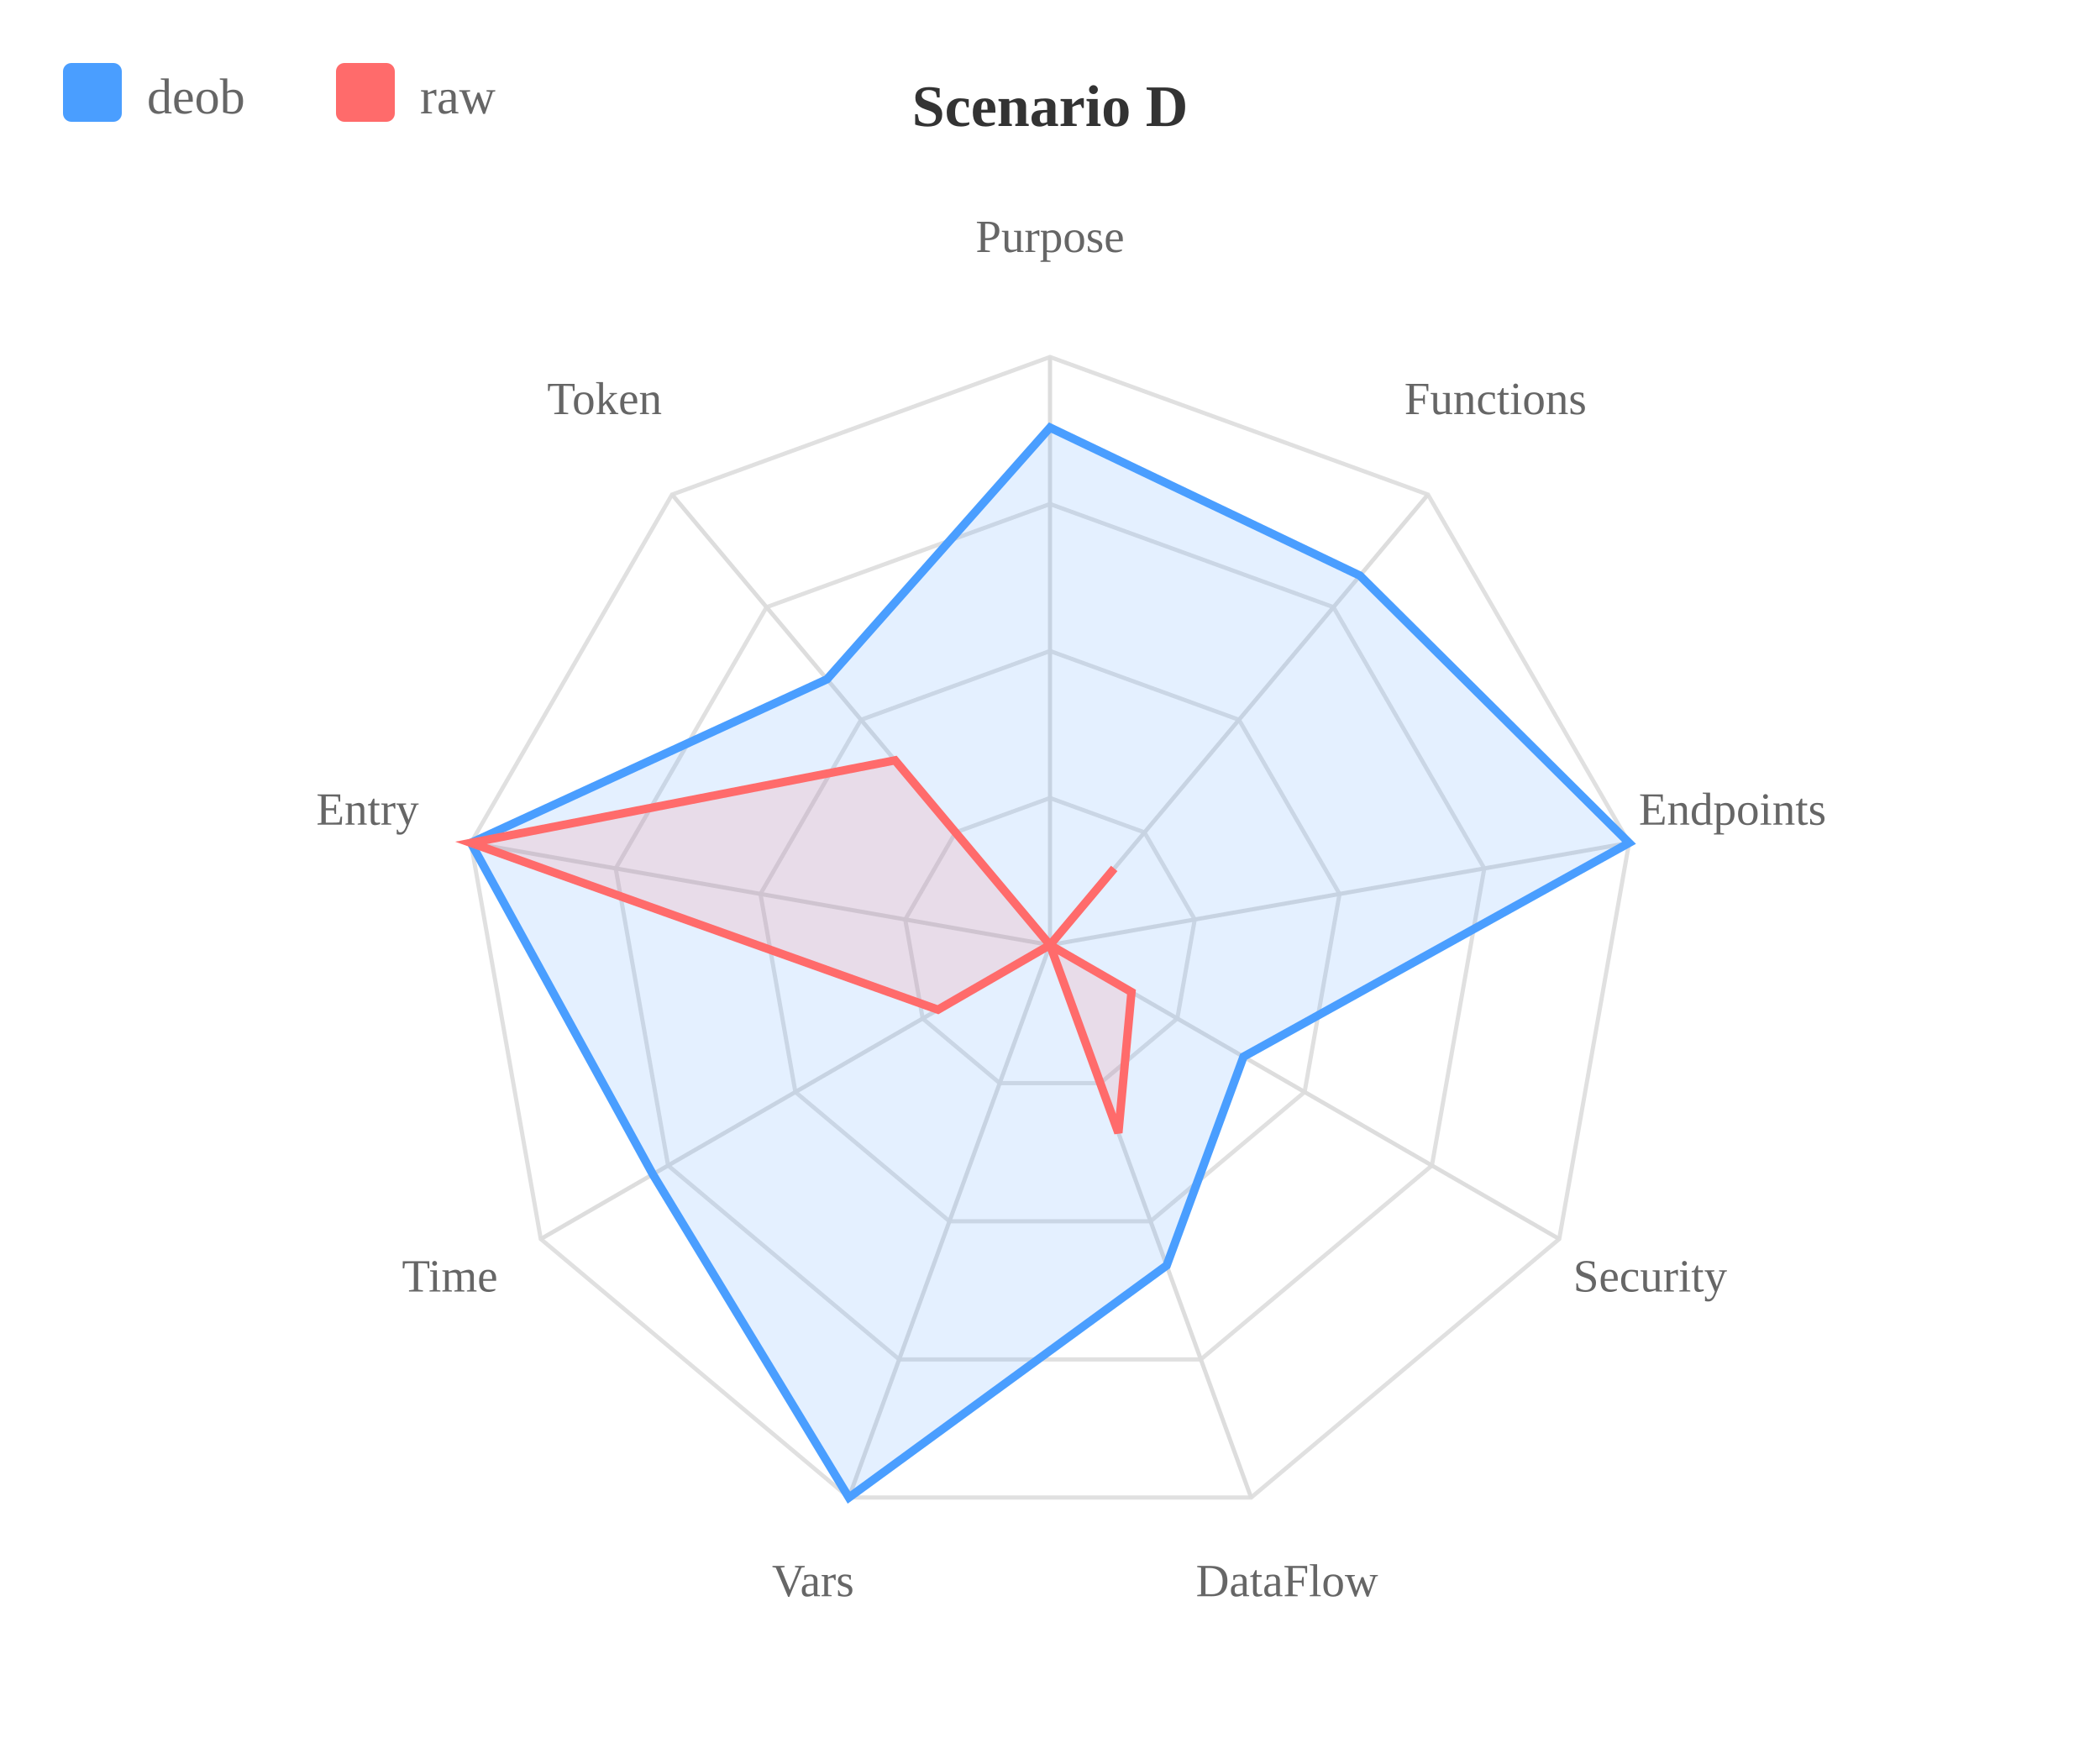
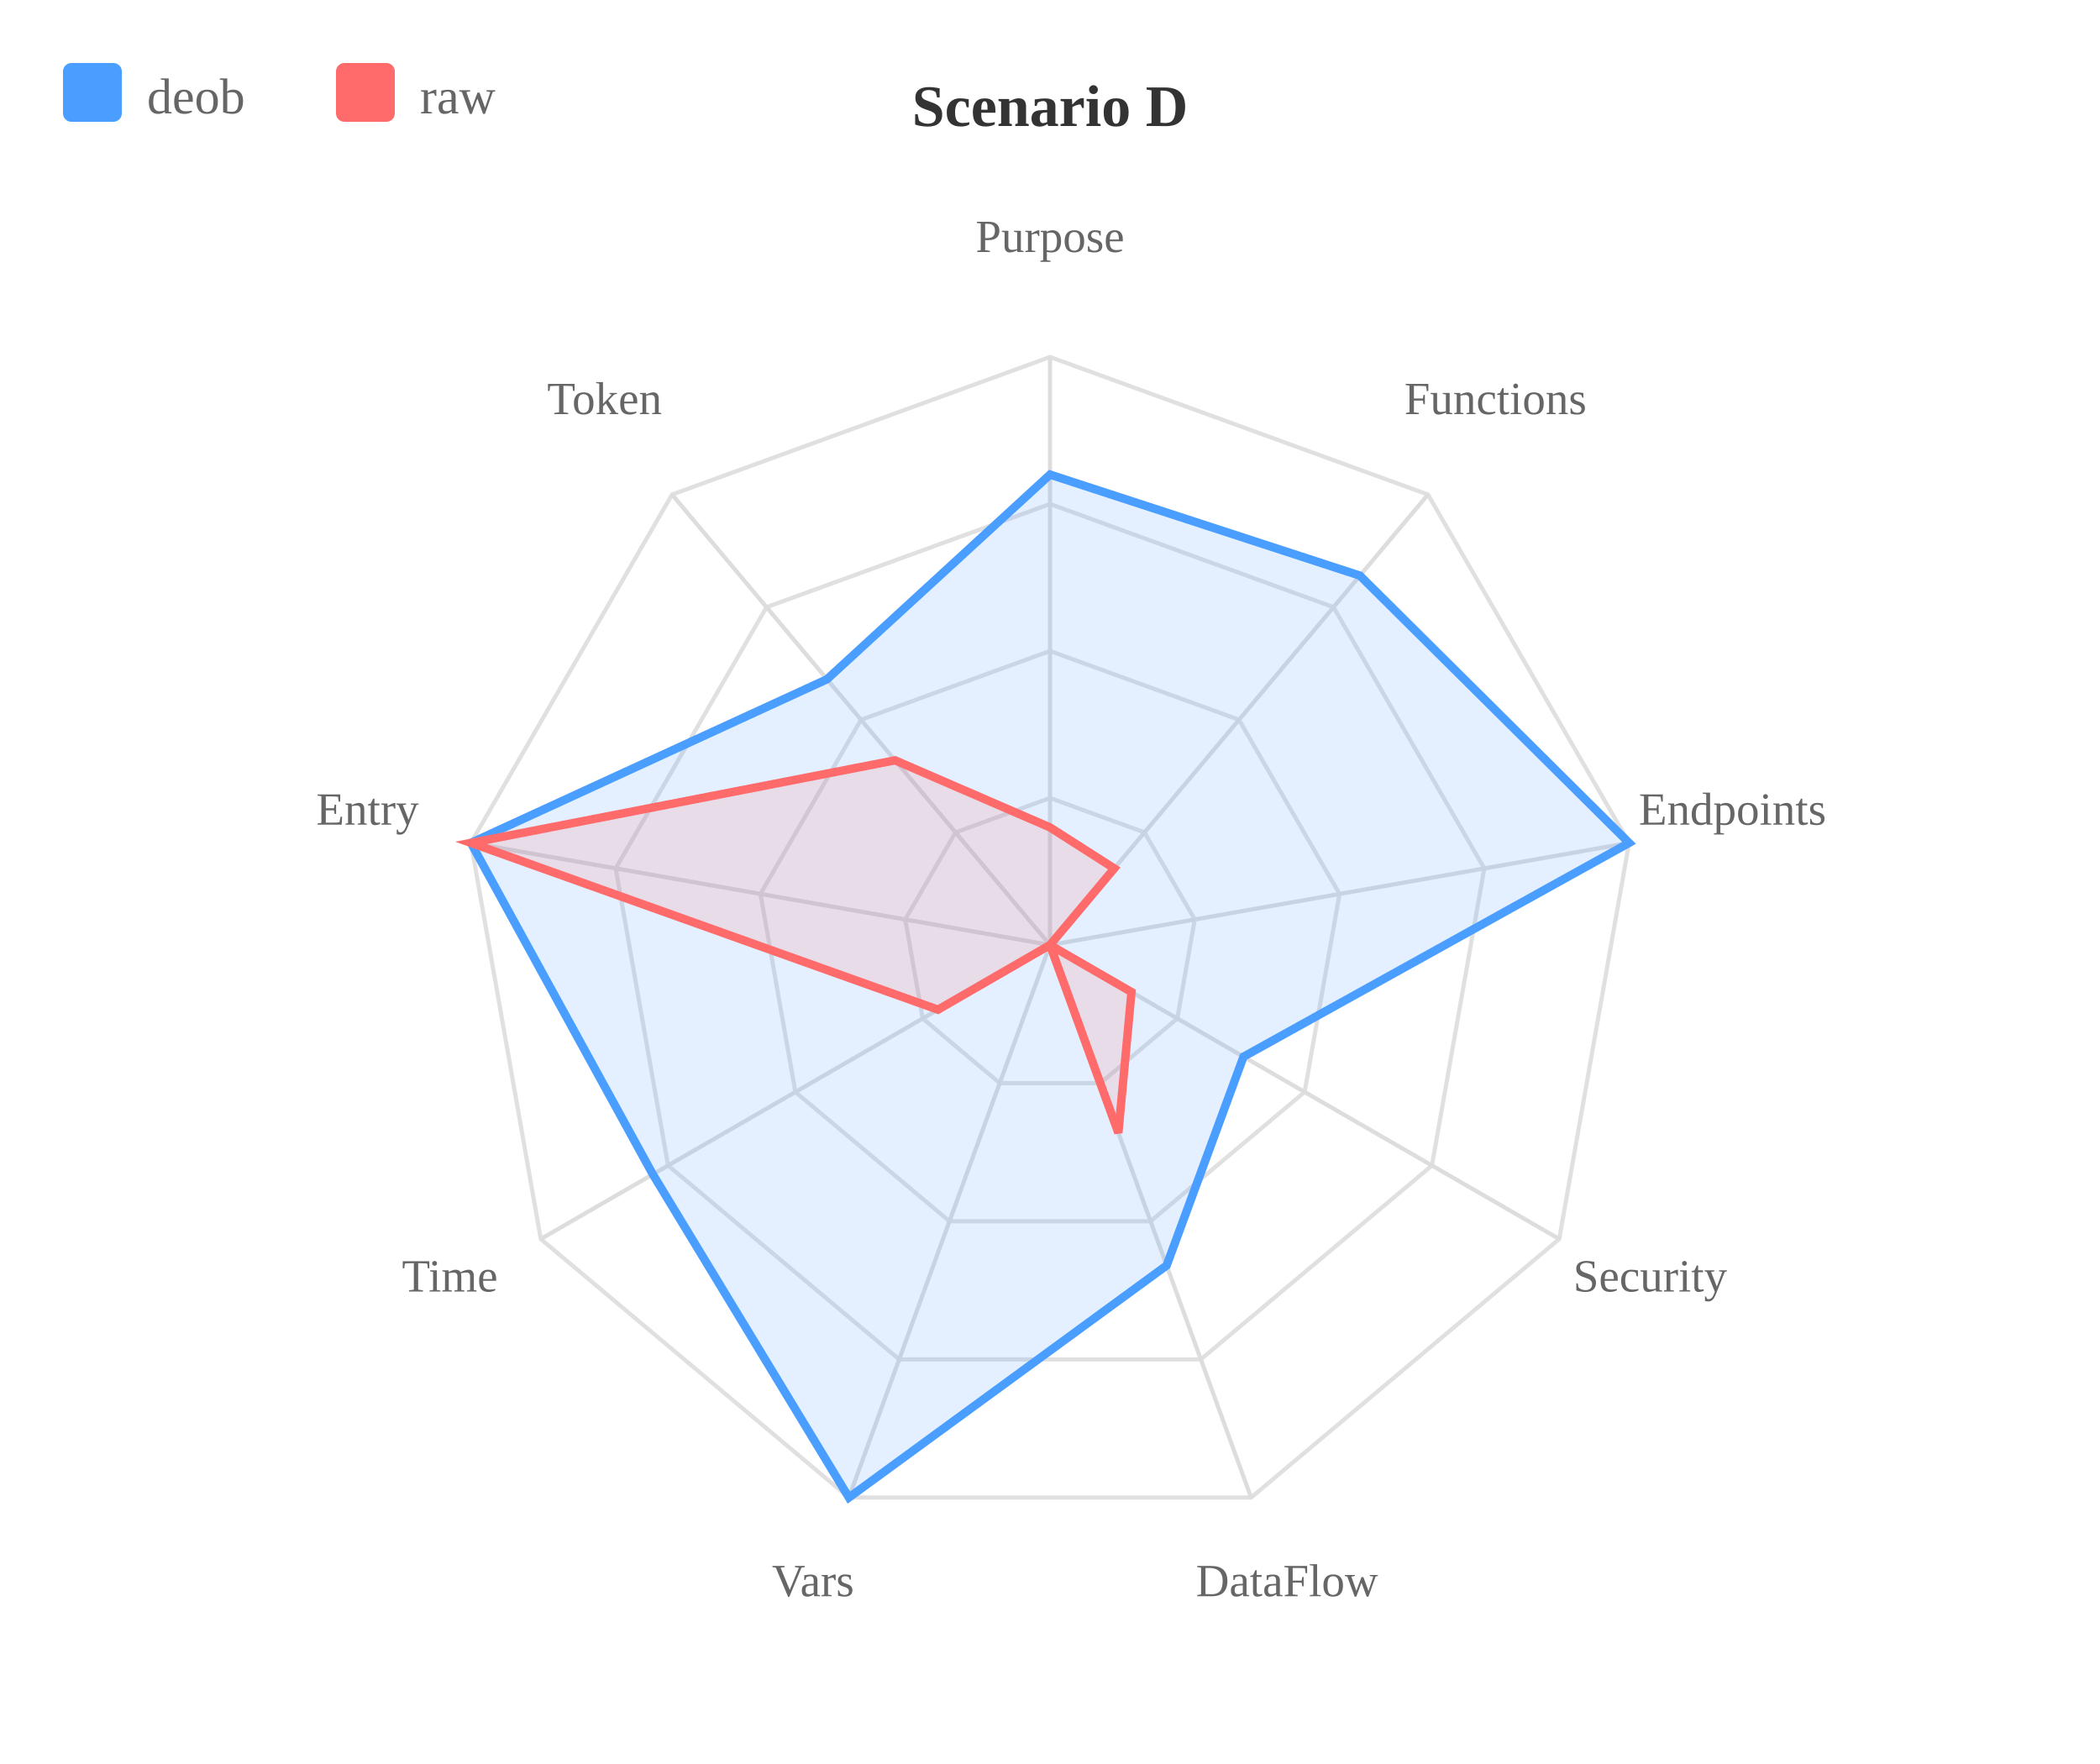
<svg xmlns="http://www.w3.org/2000/svg" width="500" height="420" viewBox="0 0 500 420">
  <text x="250" y="30" text-anchor="middle" font-size="14" font-weight="bold" fill="#333">Scenario D</text>
  <polygon points="250,190 272.498,198.188 284.468,218.922 280.311,242.5 261.971,257.889 238.029,257.889 219.689,242.5 215.532,218.922 227.502,198.188 " fill="none" stroke="#e0e0e0" stroke-width="1" />
  <polygon points="250,155 294.995,171.377 318.937,212.845 310.622,260 273.941,290.778 226.059,290.778 189.378,260 181.063,212.845 205.005,171.377 " fill="none" stroke="#e0e0e0" stroke-width="1" />
  <polygon points="250,120 317.493,144.565 353.405,206.767 340.933,277.5 285.912,323.668 214.088,323.668 159.067,277.5 146.595,206.767 182.507,144.565 " fill="none" stroke="#e0e0e0" stroke-width="1" />
  <polygon points="250,85 339.99,117.754 387.873,200.689 371.244,295 297.883,356.557 202.117,356.557 128.756,295 112.127,200.689 160.01,117.754 " fill="none" stroke="#e0e0e0" stroke-width="1" />
  <line x1="250" y1="225" x2="250" y2="85" stroke="#ddd" />
  <text x="250" y="60" text-anchor="middle" font-size="11" fill="#666">Purpose</text>
  <line x1="250" y1="225" x2="339.99" y2="117.754" stroke="#ddd" />
  <text x="356.06" y="98.603" text-anchor="middle" font-size="11" fill="#666">Functions</text>
  <line x1="250" y1="225" x2="387.873" y2="200.689" stroke="#ddd" />
  <text x="412.493" y="196.348" text-anchor="middle" font-size="11" fill="#666">Endpoints</text>
  <line x1="250" y1="225" x2="371.244" y2="295" stroke="#ddd" />
  <text x="392.894" y="307.5" text-anchor="middle" font-size="11" fill="#666">Security</text>
  <line x1="250" y1="225" x2="297.883" y2="356.557" stroke="#ddd" />
  <text x="306.433" y="380.049" text-anchor="middle" font-size="11" fill="#666">DataFlow</text>
  <line x1="250" y1="225" x2="202.117" y2="356.557" stroke="#ddd" />
  <text x="193.567" y="380.049" text-anchor="middle" font-size="11" fill="#666">Vars</text>
  <line x1="250" y1="225" x2="128.756" y2="295" stroke="#ddd" />
  <text x="107.106" y="307.5" text-anchor="middle" font-size="11" fill="#666">Time</text>
  <line x1="250" y1="225" x2="112.127" y2="200.689" stroke="#ddd" />
  <text x="87.507" y="196.348" text-anchor="middle" font-size="11" fill="#666">Entry</text>
  <line x1="250" y1="225" x2="160.01" y2="117.754" stroke="#ddd" />
  <text x="143.94" y="98.603" text-anchor="middle" font-size="11" fill="#666">Token</text>
-   <polygon points="250,101.8 323.792,137.058 387.873,200.689 296.073,251.6 277.772,301.303 202.117,356.557 155.43,279.6 112.127,200.689 196.906,161.725 " fill="#4a9eff" fill-opacity="0.15" stroke="#4a9eff" stroke-width="2" />
-   <polygon points="250,225 265.298,206.768 250,225 269.399,236.2 266.28,269.729 250,225 223.326,240.4 112.127,200.689 213.104,181.029 " fill="#ff6b6b" fill-opacity="0.15" stroke="#ff6b6b" stroke-width="2" />
+   <polygon points="250,113 323.792,137.058 387.873,200.689 296.073,251.6 277.772,301.303 202.117,356.557 155.43,279.6 112.127,200.689 196.906,161.725 " fill="#4a9eff" fill-opacity="0.15" stroke="#4a9eff" stroke-width="2" />
+   <polygon points="250,197 265.298,206.768 250,225 269.399,236.2 266.28,269.729 250,225 223.326,240.4 112.127,200.689 213.104,181.029 " fill="#ff6b6b" fill-opacity="0.15" stroke="#ff6b6b" stroke-width="2" />
  <rect x="15" y="15" width="14" height="14" fill="#4a9eff" rx="2" />
  <text x="35" y="27" font-size="12" fill="#666">deob</text>
  <rect x="80" y="15" width="14" height="14" fill="#ff6b6b" rx="2" />
  <text x="100" y="27" font-size="12" fill="#666">raw</text>
</svg>
